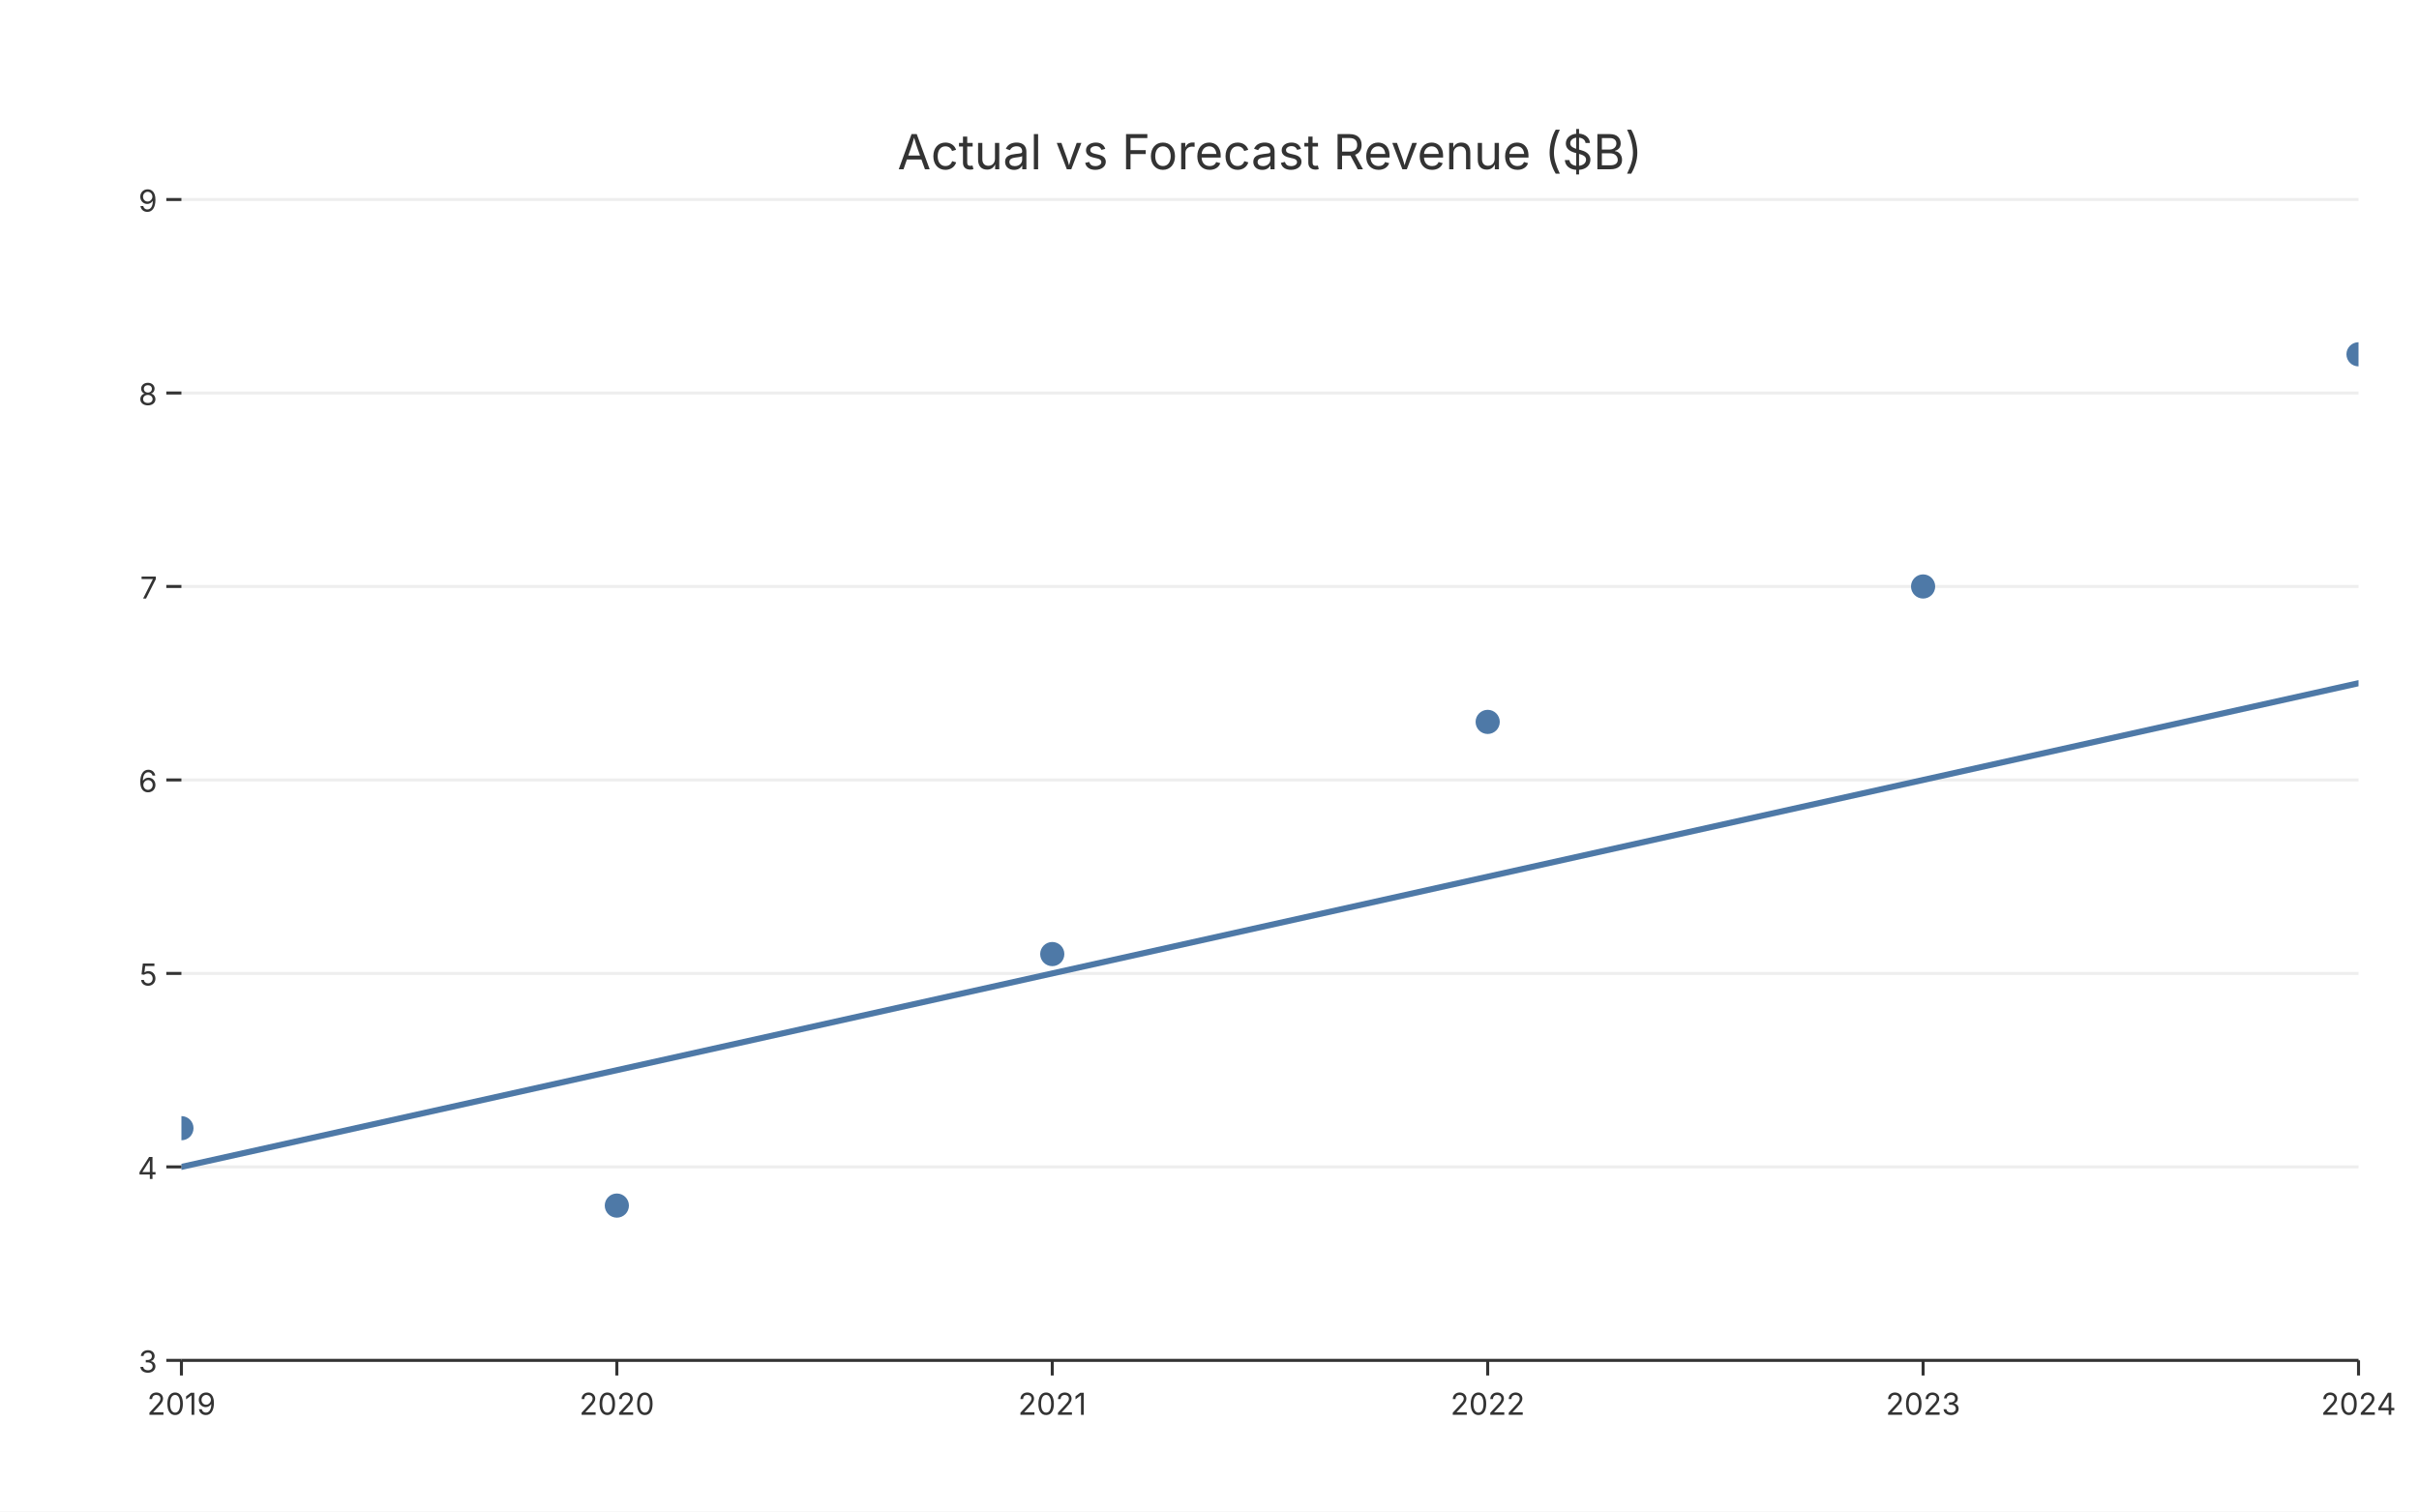
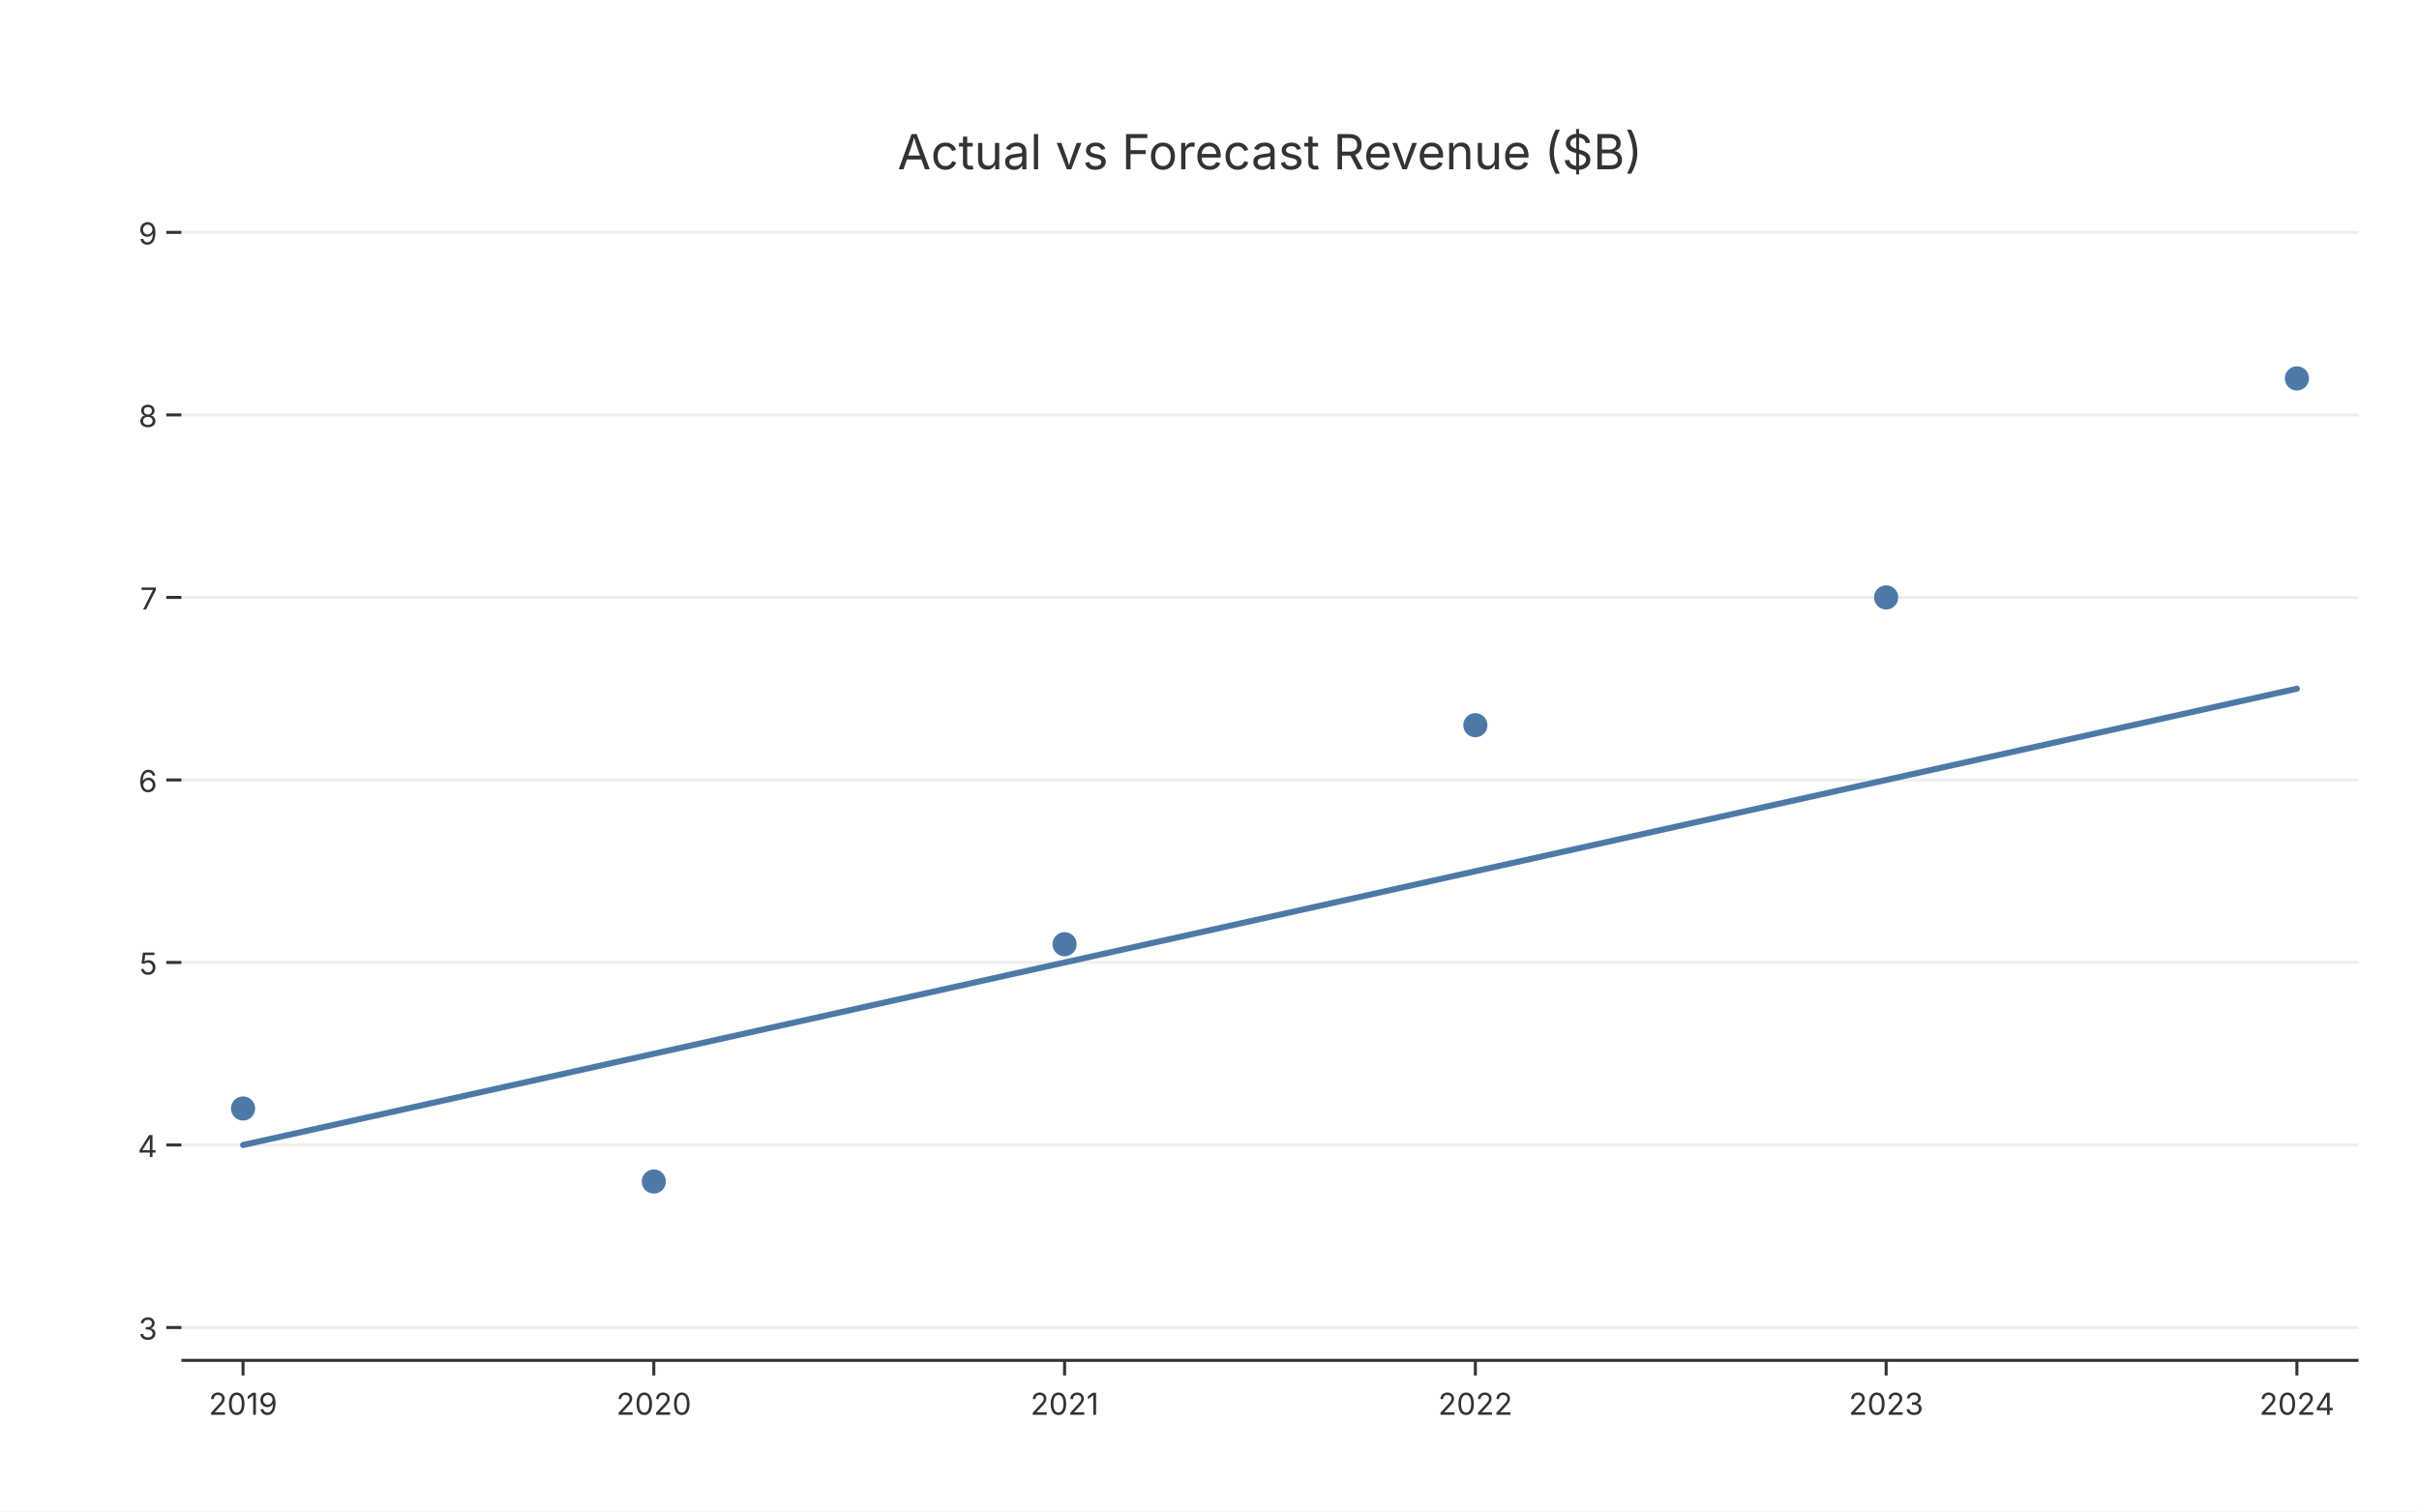
<svg xmlns="http://www.w3.org/2000/svg" width="800" height="500" viewBox="0 0 800 500">
  <defs>
    <clipPath id="plot-clip">
      <rect x="60" y="66" width="720" height="384" />
    </clipPath>
  </defs>
  <rect x="0" y="0" width="800" height="500" fill="#FFFFFF" />
-   <line x1="60" y1="450" x2="780" y2="450" stroke="#EEEEEE" stroke-width="1" />
-   <line x1="60" y1="386" x2="780" y2="386" stroke="#EEEEEE" stroke-width="1" />
-   <line x1="60" y1="322" x2="780" y2="322" stroke="#EEEEEE" stroke-width="1" />
+   <line x1="60" y1="439.132" x2="780" y2="439.132" stroke="#EEEEEE" stroke-width="1" />
+   <line x1="60" y1="378.755" x2="780" y2="378.755" stroke="#EEEEEE" stroke-width="1" />
+   <line x1="60" y1="318.377" x2="780" y2="318.377" stroke="#EEEEEE" stroke-width="1" />
  <line x1="60" y1="258" x2="780" y2="258" stroke="#EEEEEE" stroke-width="1" />
-   <line x1="60" y1="194" x2="780" y2="194" stroke="#EEEEEE" stroke-width="1" />
-   <line x1="60" y1="130" x2="780" y2="130" stroke="#EEEEEE" stroke-width="1" />
-   <line x1="60" y1="66" x2="780" y2="66" stroke="#EEEEEE" stroke-width="1" />
+   <line x1="60" y1="197.623" x2="780" y2="197.623" stroke="#EEEEEE" stroke-width="1" />
+   <line x1="60" y1="137.245" x2="780" y2="137.245" stroke="#EEEEEE" stroke-width="1" />
+   <line x1="60" y1="76.868" x2="780" y2="76.868" stroke="#EEEEEE" stroke-width="1" />
  <line x1="60" y1="450" x2="780" y2="450" stroke="#333333" stroke-width="1" />
  <g clip-path="url(#plot-clip)">
-     <polyline points="60,386 204,354 348,322 492,290 636,258 780,226" fill="none" stroke="#4E79A7" stroke-width="2" stroke-linejoin="round" stroke-linecap="round" />
-     <circle cx="60" cy="373.2" r="4" fill="#4E79A7" />
-     <circle cx="204" cy="398.8" r="4" fill="#4E79A7" />
-     <circle cx="348" cy="315.6" r="4" fill="#4E79A7" />
-     <circle cx="492" cy="238.8" r="4" fill="#4E79A7" />
-     <circle cx="636" cy="194" r="4" fill="#4E79A7" />
-     <circle cx="780" cy="117.2" r="4" fill="#4E79A7" />
+     <polyline points="80.377,378.755 216.226,348.566 352.075,318.377 487.925,288.189 623.774,258 759.623,227.811" fill="none" stroke="#4E79A7" stroke-width="2" stroke-linejoin="round" stroke-linecap="round" />
+     <circle cx="80.377" cy="366.679" r="4" fill="#4E79A7" />
+     <circle cx="216.226" cy="390.83" r="4" fill="#4E79A7" />
+     <circle cx="352.075" cy="312.34" r="4" fill="#4E79A7" />
+     <circle cx="487.925" cy="239.887" r="4" fill="#4E79A7" />
+     <circle cx="623.774" cy="197.623" r="4" fill="#4E79A7" />
+     <circle cx="759.623" cy="125.17" r="4" fill="#4E79A7" />
  </g>
-   <line x1="60" y1="450" x2="60" y2="455" stroke="#333333" stroke-width="1" />
-   <text x="60" y="468" font-family="Inter, Helvetica Neue, Arial, sans-serif" font-size="10" fill="#333333" text-anchor="middle">2019</text>
-   <line x1="204" y1="450" x2="204" y2="455" stroke="#333333" stroke-width="1" />
-   <text x="204" y="468" font-family="Inter, Helvetica Neue, Arial, sans-serif" font-size="10" fill="#333333" text-anchor="middle">2020</text>
-   <line x1="348" y1="450" x2="348" y2="455" stroke="#333333" stroke-width="1" />
-   <text x="348" y="468" font-family="Inter, Helvetica Neue, Arial, sans-serif" font-size="10" fill="#333333" text-anchor="middle">2021</text>
-   <line x1="492" y1="450" x2="492" y2="455" stroke="#333333" stroke-width="1" />
-   <text x="492" y="468" font-family="Inter, Helvetica Neue, Arial, sans-serif" font-size="10" fill="#333333" text-anchor="middle">2022</text>
-   <line x1="636" y1="450" x2="636" y2="455" stroke="#333333" stroke-width="1" />
-   <text x="636" y="468" font-family="Inter, Helvetica Neue, Arial, sans-serif" font-size="10" fill="#333333" text-anchor="middle">2023</text>
-   <line x1="780" y1="450" x2="780" y2="455" stroke="#333333" stroke-width="1" />
-   <text x="780" y="468" font-family="Inter, Helvetica Neue, Arial, sans-serif" font-size="10" fill="#333333" text-anchor="middle">2024</text>
-   <line x1="55" y1="450" x2="60" y2="450" stroke="#333333" stroke-width="1" />
-   <text x="52" y="454" font-family="Inter, Helvetica Neue, Arial, sans-serif" font-size="10" fill="#333333" text-anchor="end">3</text>
-   <line x1="55" y1="386" x2="60" y2="386" stroke="#333333" stroke-width="1" />
-   <text x="52" y="390" font-family="Inter, Helvetica Neue, Arial, sans-serif" font-size="10" fill="#333333" text-anchor="end">4</text>
-   <line x1="55" y1="322" x2="60" y2="322" stroke="#333333" stroke-width="1" />
-   <text x="52" y="326" font-family="Inter, Helvetica Neue, Arial, sans-serif" font-size="10" fill="#333333" text-anchor="end">5</text>
+   <line x1="80.377" y1="450" x2="80.377" y2="455" stroke="#333333" stroke-width="1" />
+   <text x="80.377" y="468" font-family="Inter, Helvetica Neue, Arial, sans-serif" font-size="10" fill="#333333" text-anchor="middle">2019</text>
+   <line x1="216.226" y1="450" x2="216.226" y2="455" stroke="#333333" stroke-width="1" />
+   <text x="216.226" y="468" font-family="Inter, Helvetica Neue, Arial, sans-serif" font-size="10" fill="#333333" text-anchor="middle">2020</text>
+   <line x1="352.075" y1="450" x2="352.075" y2="455" stroke="#333333" stroke-width="1" />
+   <text x="352.075" y="468" font-family="Inter, Helvetica Neue, Arial, sans-serif" font-size="10" fill="#333333" text-anchor="middle">2021</text>
+   <line x1="487.925" y1="450" x2="487.925" y2="455" stroke="#333333" stroke-width="1" />
+   <text x="487.925" y="468" font-family="Inter, Helvetica Neue, Arial, sans-serif" font-size="10" fill="#333333" text-anchor="middle">2022</text>
+   <line x1="623.774" y1="450" x2="623.774" y2="455" stroke="#333333" stroke-width="1" />
+   <text x="623.774" y="468" font-family="Inter, Helvetica Neue, Arial, sans-serif" font-size="10" fill="#333333" text-anchor="middle">2023</text>
+   <line x1="759.623" y1="450" x2="759.623" y2="455" stroke="#333333" stroke-width="1" />
+   <text x="759.623" y="468" font-family="Inter, Helvetica Neue, Arial, sans-serif" font-size="10" fill="#333333" text-anchor="middle">2024</text>
+   <line x1="55" y1="439.132" x2="60" y2="439.132" stroke="#333333" stroke-width="1" />
+   <text x="52" y="443.132" font-family="Inter, Helvetica Neue, Arial, sans-serif" font-size="10" fill="#333333" text-anchor="end">3</text>
+   <line x1="55" y1="378.755" x2="60" y2="378.755" stroke="#333333" stroke-width="1" />
+   <text x="52" y="382.755" font-family="Inter, Helvetica Neue, Arial, sans-serif" font-size="10" fill="#333333" text-anchor="end">4</text>
+   <line x1="55" y1="318.377" x2="60" y2="318.377" stroke="#333333" stroke-width="1" />
+   <text x="52" y="322.377" font-family="Inter, Helvetica Neue, Arial, sans-serif" font-size="10" fill="#333333" text-anchor="end">5</text>
  <line x1="55" y1="258" x2="60" y2="258" stroke="#333333" stroke-width="1" />
  <text x="52" y="262" font-family="Inter, Helvetica Neue, Arial, sans-serif" font-size="10" fill="#333333" text-anchor="end">6</text>
-   <line x1="55" y1="194" x2="60" y2="194" stroke="#333333" stroke-width="1" />
-   <text x="52" y="198" font-family="Inter, Helvetica Neue, Arial, sans-serif" font-size="10" fill="#333333" text-anchor="end">7</text>
-   <line x1="55" y1="130" x2="60" y2="130" stroke="#333333" stroke-width="1" />
-   <text x="52" y="134" font-family="Inter, Helvetica Neue, Arial, sans-serif" font-size="10" fill="#333333" text-anchor="end">8</text>
-   <line x1="55" y1="66" x2="60" y2="66" stroke="#333333" stroke-width="1" />
-   <text x="52" y="70" font-family="Inter, Helvetica Neue, Arial, sans-serif" font-size="10" fill="#333333" text-anchor="end">9</text>
+   <line x1="55" y1="197.623" x2="60" y2="197.623" stroke="#333333" stroke-width="1" />
+   <text x="52" y="201.623" font-family="Inter, Helvetica Neue, Arial, sans-serif" font-size="10" fill="#333333" text-anchor="end">7</text>
+   <line x1="55" y1="137.245" x2="60" y2="137.245" stroke="#333333" stroke-width="1" />
+   <text x="52" y="141.245" font-family="Inter, Helvetica Neue, Arial, sans-serif" font-size="10" fill="#333333" text-anchor="end">8</text>
+   <line x1="55" y1="76.868" x2="60" y2="76.868" stroke="#333333" stroke-width="1" />
+   <text x="52" y="80.868" font-family="Inter, Helvetica Neue, Arial, sans-serif" font-size="10" fill="#333333" text-anchor="end">9</text>
  <text x="420" y="56" font-family="Inter, Helvetica Neue, Arial, sans-serif" font-size="16" fill="#333333" text-anchor="middle">Actual vs Forecast Revenue ($B)</text>
</svg>
